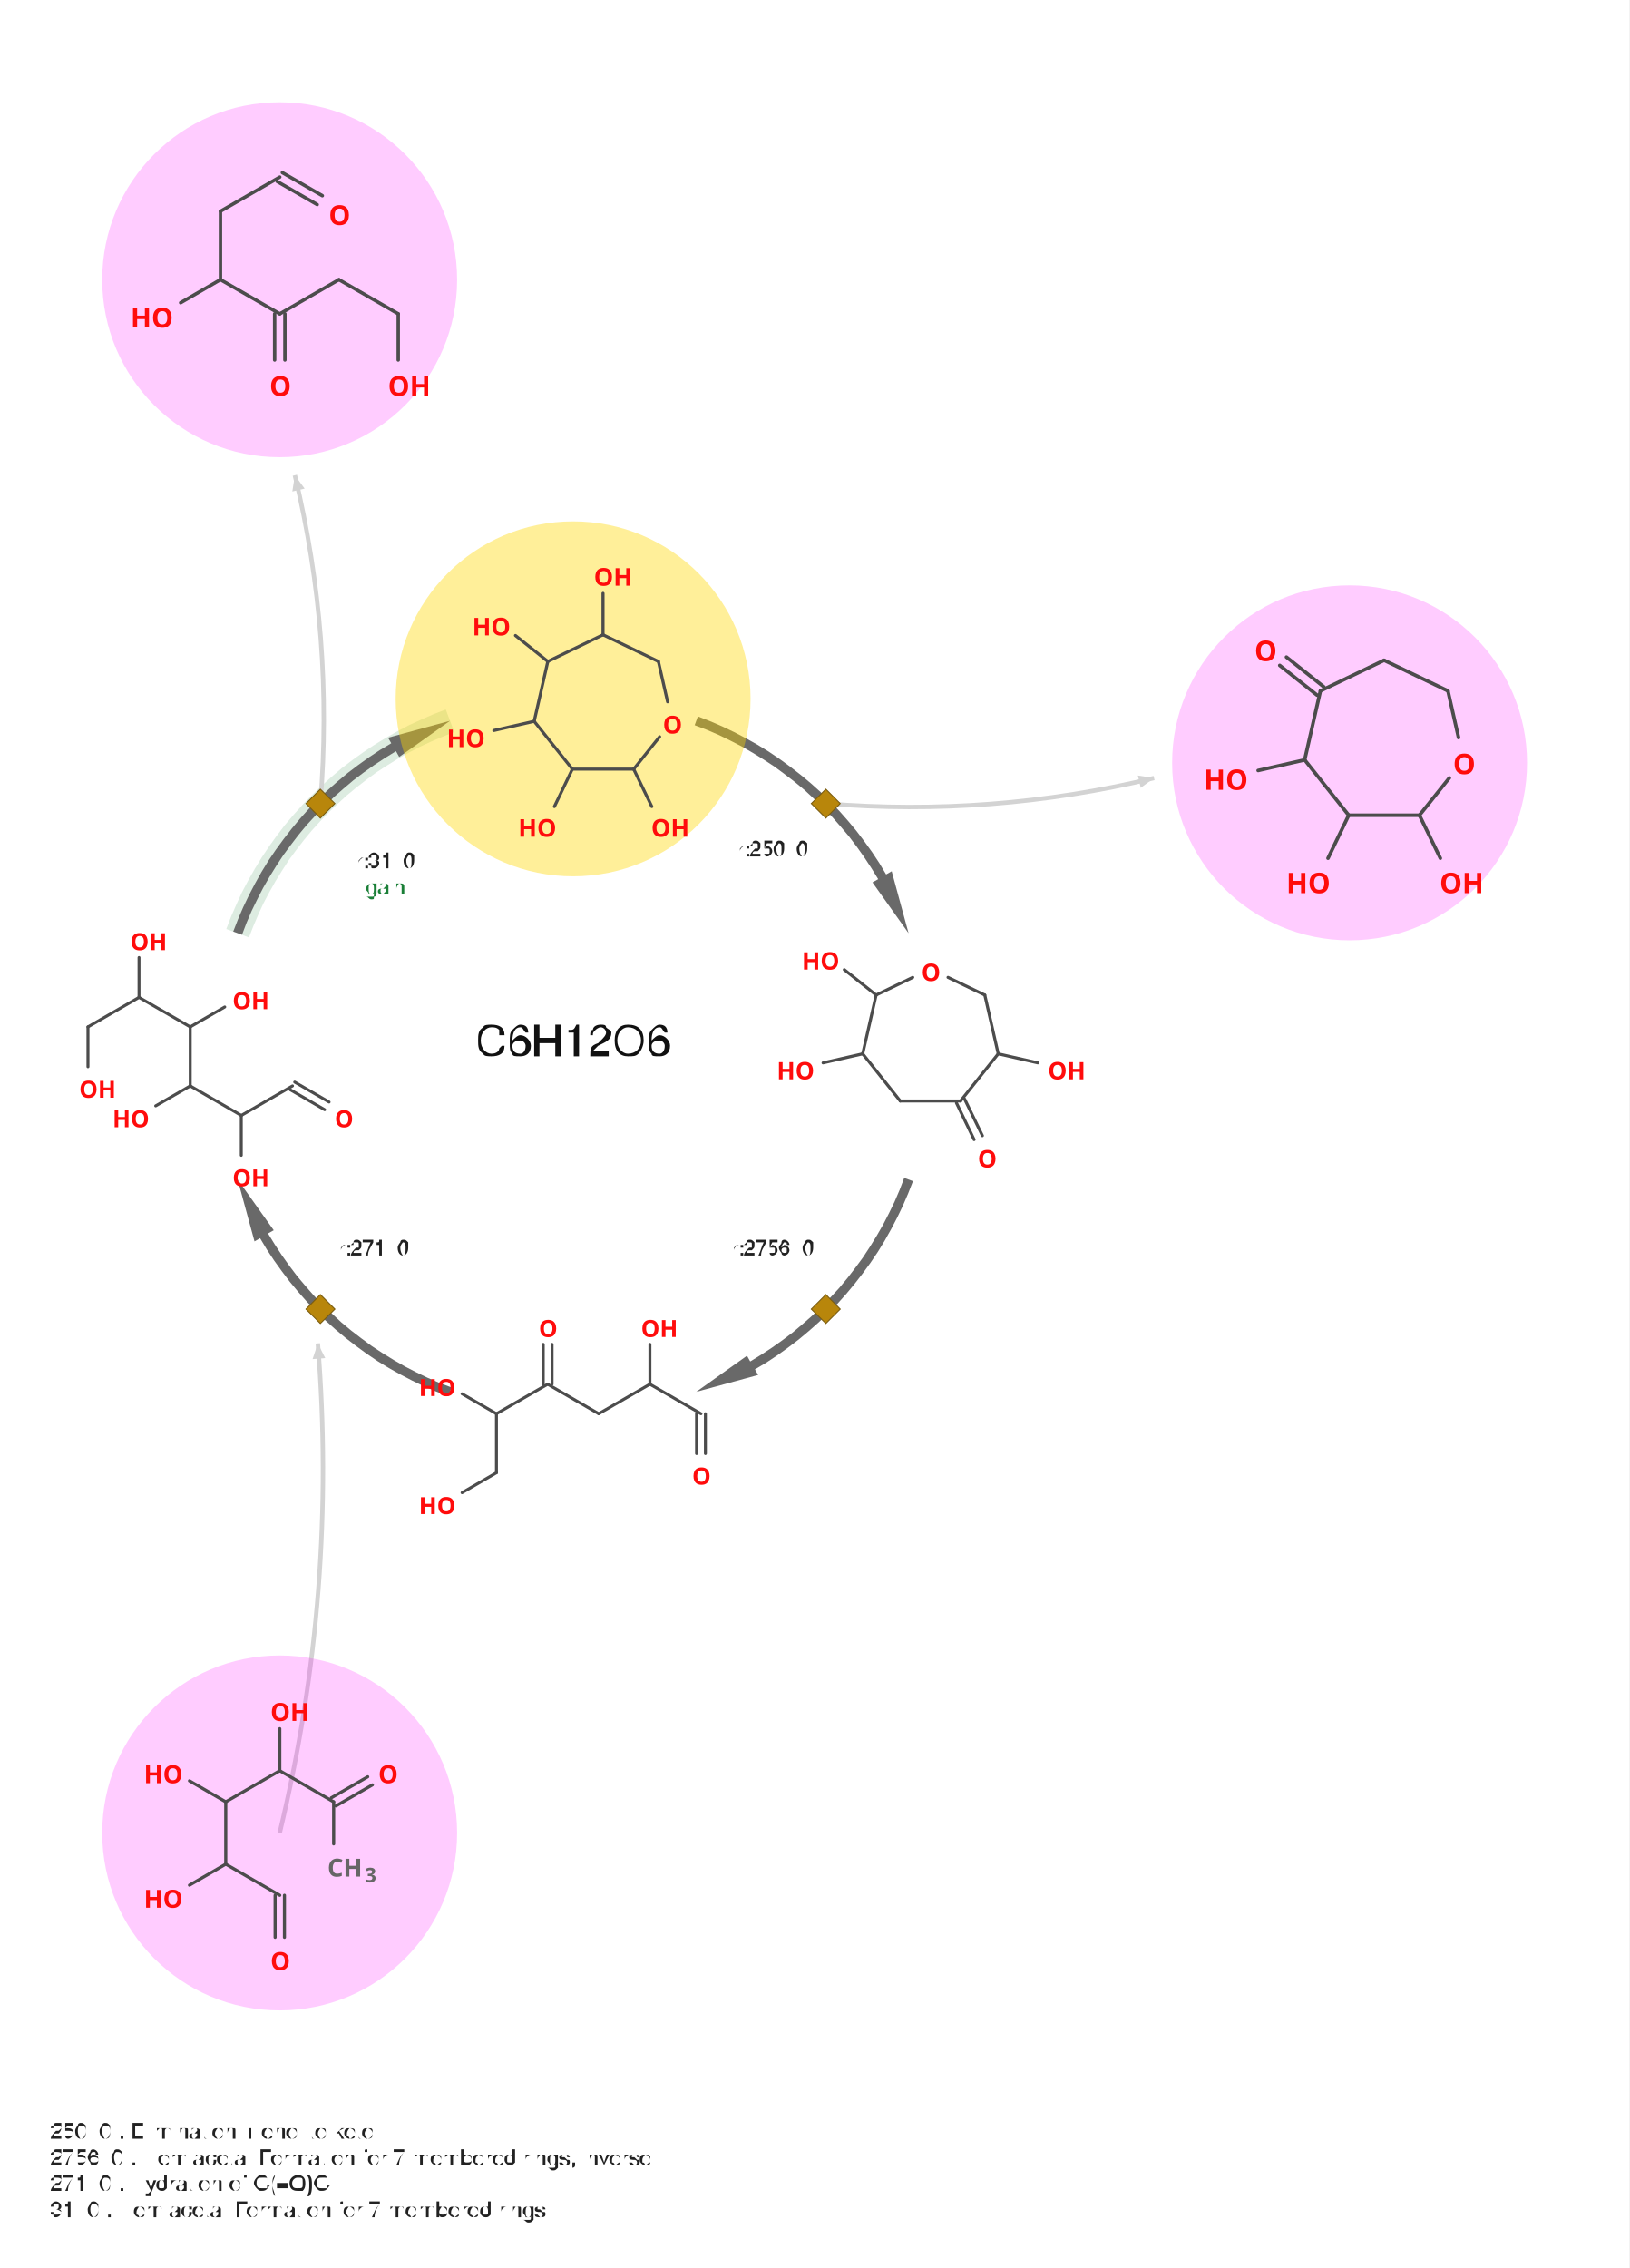
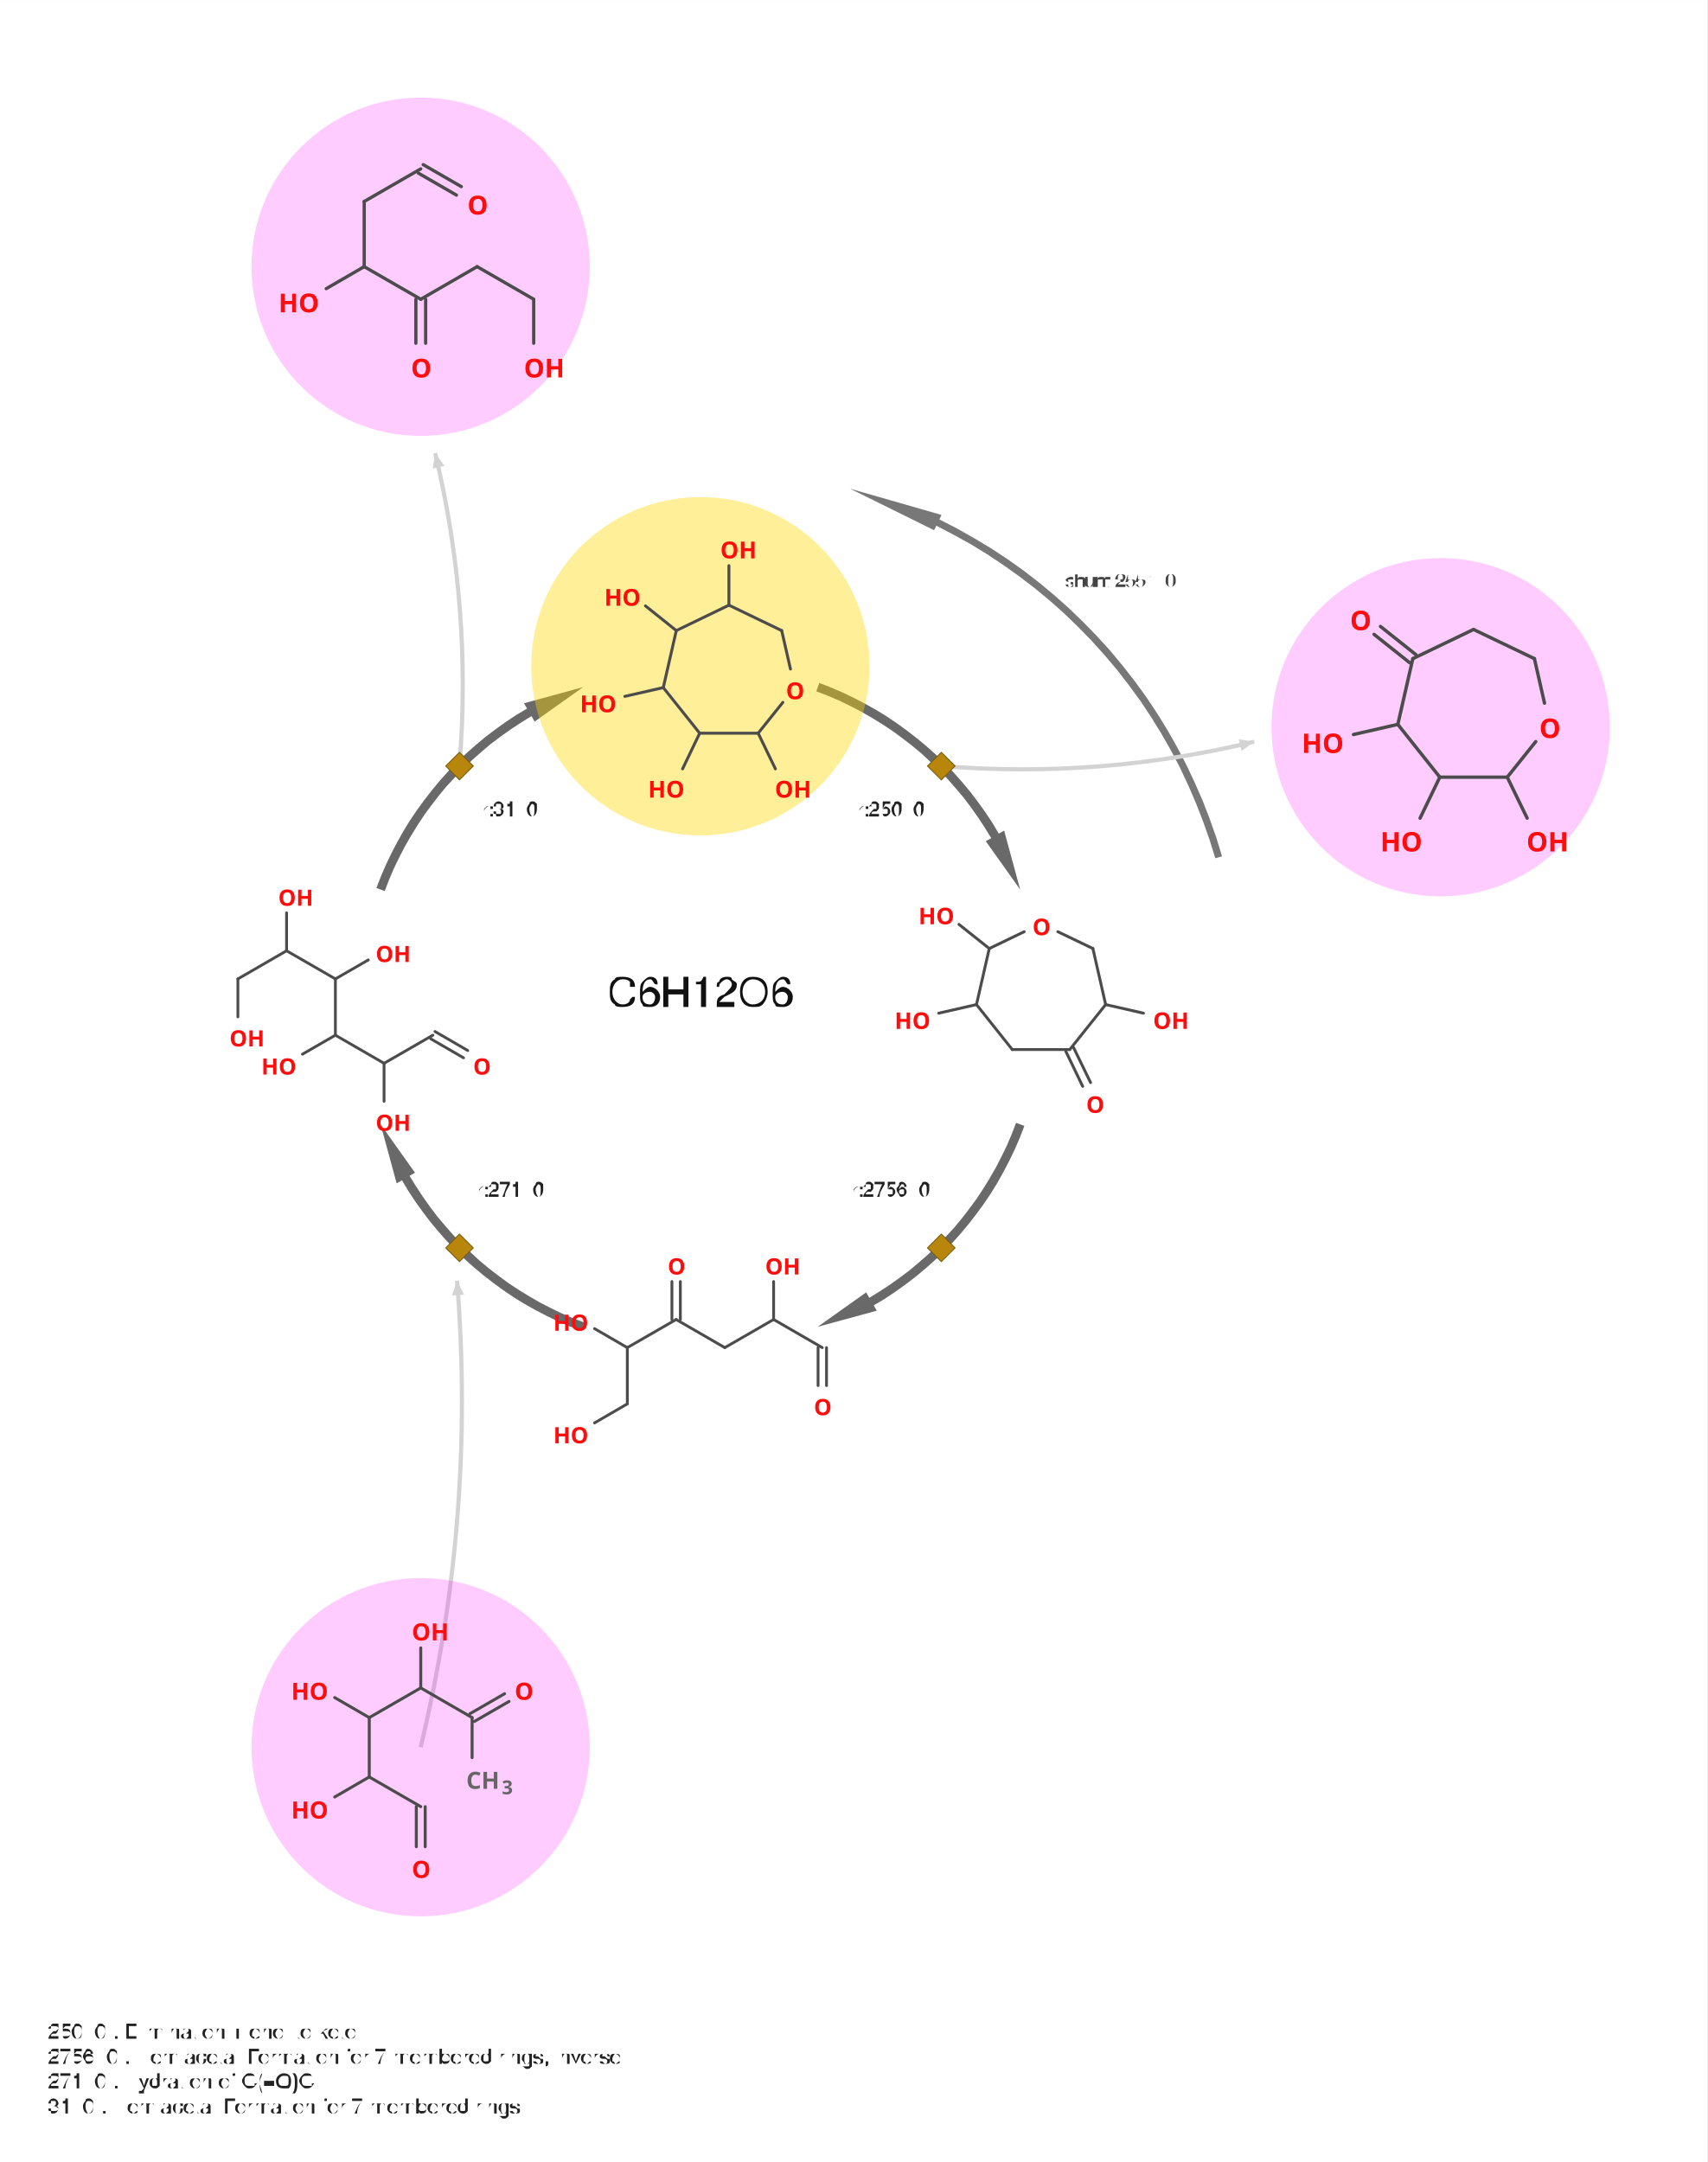
- <svg xmlns="http://www.w3.org/2000/svg" width="1100" height="1531" viewBox="0 0 1100.00 1531.04">
+ <svg xmlns="http://www.w3.org/2000/svg" width="1100" height="1393" viewBox="0 0 1100.00 1392.88">
  <rect width="100%" height="100%" fill="white" />
-   <g transform="scale(113.9915) translate(3.3943,6.2556)">
+   <g transform="scale(103.7053) translate(4.3514,6.2556)">
    <path d="M0.739,-2.013 L0.811,-1.985 L0.883,-1.954 L0.954,-1.92 L1.023,-1.884 L1.091,-1.846 L1.158,-1.805 L1.223,-1.761 L1.286,-1.715 L1.348,-1.667 L1.408,-1.617 L1.466,-1.565 L1.522,-1.51 L1.576,-1.454 L1.628,-1.395 L1.678,-1.335 L1.725,-1.273 L1.771,-1.209 L1.814,-1.144 L1.854,-1.077 L1.887,-1.096 L1.987,-0.729 L1.773,-1.03 L1.807,-1.049 L1.767,-1.114 L1.725,-1.178 L1.681,-1.24 L1.635,-1.301 L1.586,-1.359 L1.536,-1.416 L1.483,-1.471 L1.428,-1.524 L1.372,-1.576 L1.313,-1.625 L1.253,-1.671 L1.192,-1.716 L1.128,-1.758 L1.063,-1.798 L0.997,-1.836 L0.929,-1.871 L0.861,-1.904 L0.791,-1.934 L0.72,-1.961 Z" fill="#696969" opacity="1.0" stroke="none" stroke-width="0" />
    <path d="M2.013,0.739 L1.985,0.811 L1.954,0.883 L1.92,0.954 L1.884,1.023 L1.846,1.091 L1.805,1.158 L1.761,1.223 L1.715,1.286 L1.667,1.348 L1.617,1.408 L1.565,1.466 L1.51,1.522 L1.454,1.576 L1.395,1.628 L1.335,1.678 L1.273,1.725 L1.209,1.771 L1.144,1.814 L1.077,1.854 L1.096,1.887 L0.729,1.987 L1.03,1.773 L1.049,1.807 L1.114,1.767 L1.178,1.725 L1.24,1.681 L1.301,1.635 L1.359,1.586 L1.416,1.536 L1.471,1.483 L1.524,1.428 L1.576,1.372 L1.625,1.313 L1.671,1.253 L1.716,1.192 L1.758,1.128 L1.798,1.063 L1.836,0.997 L1.871,0.929 L1.904,0.861 L1.934,0.791 L1.961,0.72 Z" fill="#696969" opacity="1.0" stroke="none" stroke-width="0" />
    <path d="M-0.739,2.013 L-0.811,1.985 L-0.883,1.954 L-0.954,1.92 L-1.023,1.884 L-1.091,1.846 L-1.158,1.805 L-1.223,1.761 L-1.286,1.715 L-1.348,1.667 L-1.408,1.617 L-1.466,1.565 L-1.522,1.51 L-1.576,1.454 L-1.628,1.395 L-1.678,1.335 L-1.725,1.273 L-1.771,1.209 L-1.814,1.144 L-1.854,1.077 L-1.887,1.096 L-1.987,0.729 L-1.773,1.03 L-1.807,1.049 L-1.767,1.114 L-1.725,1.178 L-1.681,1.24 L-1.635,1.301 L-1.586,1.359 L-1.536,1.416 L-1.483,1.471 L-1.428,1.524 L-1.372,1.576 L-1.313,1.625 L-1.253,1.671 L-1.192,1.716 L-1.128,1.758 L-1.063,1.798 L-0.997,1.836 L-0.929,1.871 L-0.861,1.904 L-0.791,1.934 L-0.72,1.961 Z" fill="#696969" opacity="1.0" stroke="none" stroke-width="0" />
-     <path d="M-2.054,-0.754 L-2.026,-0.827 L-1.994,-0.9 L-1.961,-0.972 L-1.924,-1.042 L-1.885,-1.111 L-1.844,-1.178 L-1.8,-1.244 L-1.754,-1.308 L-1.706,-1.371 L-1.655,-1.431 L-1.602,-1.49 L-1.547,-1.547 L-1.49,-1.602 L-1.431,-1.655 L-1.371,-1.706 L-1.308,-1.754 L-1.244,-1.8 L-1.178,-1.844 L-1.111,-1.885 L-1.042,-1.924 L-0.972,-1.961 L-0.9,-1.994 L-0.827,-2.026 L-0.754,-2.054 L-0.704,-1.92 L-0.773,-1.893 L-0.841,-1.864 L-0.908,-1.833 L-0.974,-1.798 L-1.038,-1.762 L-1.101,-1.723 L-1.163,-1.683 L-1.223,-1.639 L-1.281,-1.594 L-1.338,-1.547 L-1.393,-1.497 L-1.446,-1.446 L-1.497,-1.393 L-1.547,-1.338 L-1.594,-1.281 L-1.639,-1.223 L-1.683,-1.163 L-1.723,-1.101 L-1.762,-1.038 L-1.798,-0.974 L-1.833,-0.908 L-1.864,-0.841 L-1.893,-0.773 L-1.92,-0.704 Z" fill="#1a7f37" opacity="0.15" />
    <path d="M-2.013,-0.739 L-1.985,-0.811 L-1.954,-0.883 L-1.92,-0.954 L-1.884,-1.023 L-1.846,-1.091 L-1.805,-1.158 L-1.761,-1.223 L-1.715,-1.286 L-1.667,-1.348 L-1.617,-1.408 L-1.565,-1.466 L-1.51,-1.522 L-1.454,-1.576 L-1.395,-1.628 L-1.335,-1.678 L-1.273,-1.725 L-1.209,-1.771 L-1.144,-1.814 L-1.077,-1.854 L-1.096,-1.887 L-0.729,-1.987 L-1.03,-1.773 L-1.049,-1.807 L-1.114,-1.767 L-1.178,-1.725 L-1.24,-1.681 L-1.301,-1.635 L-1.359,-1.586 L-1.416,-1.536 L-1.471,-1.483 L-1.524,-1.428 L-1.576,-1.372 L-1.625,-1.313 L-1.671,-1.253 L-1.716,-1.192 L-1.758,-1.128 L-1.798,-1.063 L-1.836,-0.997 L-1.871,-0.929 L-1.904,-0.861 L-1.934,-0.791 L-1.961,-0.72 Z" fill="#696969" opacity="1.0" stroke="none" stroke-width="0" />
+     <path d="M3.241,-0.936 L3.205,-1.053 L3.164,-1.169 L3.12,-1.283 L3.071,-1.395 L3.019,-1.505 L2.962,-1.614 L2.902,-1.72 L2.838,-1.824 L2.77,-1.926 L2.698,-2.025 L2.623,-2.121 L2.545,-2.215 L2.462,-2.306 L2.377,-2.393 L2.289,-2.478 L2.198,-2.559 L2.104,-2.637 L2.007,-2.712 L1.907,-2.783 L1.805,-2.85 L1.7,-2.913 L1.594,-2.973 L1.485,-3.029 L1.498,-3.057 L0.93,-3.22 L1.452,-2.962 L1.466,-2.99 L1.573,-2.934 L1.678,-2.876 L1.781,-2.813 L1.882,-2.746 L1.98,-2.676 L2.076,-2.603 L2.169,-2.526 L2.259,-2.446 L2.346,-2.362 L2.43,-2.276 L2.511,-2.186 L2.589,-2.094 L2.663,-1.998 L2.734,-1.901 L2.801,-1.8 L2.864,-1.698 L2.924,-1.593 L2.98,-1.486 L3.031,-1.377 L3.079,-1.266 L3.123,-1.153 L3.163,-1.04 L3.199,-0.924 Z" fill="#696969" opacity="0.9" />
+     <text x="2.61" y="-2.61" font-family="Helvetica, Arial, sans-serif" font-size="0.113" text-anchor="middle" fill="#444" font-weight="normal">shunt 2551_0</text>
    <path d="M1.497,-1.497 Q2.481,-1.417 3.441,-1.648" fill="none" stroke="#d3d3d3" stroke-width="0.026" />
    <path d="M3.441,-1.648 L3.362,-1.59 L3.345,-1.663 Z" fill="#d3d3d3" />
    <circle cx="4.599" cy="-1.738" r="1.051" fill="#ff00ff" fill-opacity="0.2" stroke="none" />
    <svg x="3.493" y="-2.844" width="2.213" height="2.213" viewBox="0 0 100 100" preserveAspectRatio="xMidYMid meet">
      <g transform="translate(0,0)">
        <svg width="100" height="100" x="0" y="0" viewBox="0 0 208.876 211.249" font-family="sans-serif" stroke="rgb(76,76,76)" stroke-width="2" stroke-linecap="round">
          <line x1="68.7" y1="45.8" x2="89.8" y2="62.6" opacity="1.0" stroke="rgb(76,76,76)" stroke-width="2.0" />
          <line x1="64.9" y1="50.5" x2="86.0" y2="67.3" opacity="1.0" stroke="rgb(76,76,76)" stroke-width="2.0" />
          <line x1="143.9" y1="135.2" x2="155.7" y2="159.5" opacity="1.0" stroke="rgb(76,76,76)" stroke-width="2.0" />
          <line x1="103.9" y1="135.2" x2="92.2" y2="159.5" opacity="1.0" stroke="rgb(76,76,76)" stroke-width="2.0" />
          <line x1="79.0" y1="103.9" x2="52.7" y2="109.9" opacity="1.0" stroke="rgb(76,76,76)" stroke-width="2.0" />
          <line x1="160.0" y1="64.9" x2="166.0" y2="91.3" opacity="1.0" stroke="rgb(76,76,76)" stroke-width="2.0" />
          <line x1="160.8" y1="114.1" x2="143.9" y2="135.2" opacity="1.0" stroke="rgb(76,76,76)" stroke-width="2.0" />
          <line x1="143.9" y1="135.2" x2="103.9" y2="135.2" opacity="1.0" stroke="rgb(76,76,76)" stroke-width="2.0" />
          <line x1="103.9" y1="135.2" x2="79.0" y2="103.9" opacity="1.0" stroke="rgb(76,76,76)" stroke-width="2.0" />
          <line x1="79.0" y1="103.9" x2="87.9" y2="64.9" opacity="1.0" stroke="rgb(76,76,76)" stroke-width="2.0" />
          <line x1="87.9" y1="64.9" x2="123.9" y2="47.6" opacity="1.0" stroke="rgb(76,76,76)" stroke-width="2.0" />
          <line x1="123.9" y1="47.6" x2="160.0" y2="64.9" opacity="1.0" stroke="rgb(76,76,76)" stroke-width="2.0" />
          <text x="50.625" y="48" fill="rgb(255,12,12)" stroke-width="0" font-weight="bold" font-size="16">O</text>
          <text x="162.876" y="111.937" fill="rgb(255,12,12)" stroke-width="0" font-weight="bold" font-size="16">O</text>
          <text x="155.292" y="179.249" fill="rgb(255,12,12)" stroke-width="0" font-weight="bold" font-size="16">OH</text>
          <text x="68.581" y="179.249" fill="rgb(255,12,12)" stroke-width="0" font-weight="bold" font-size="16">HO</text>
          <text x="22" y="120.838" fill="rgb(255,12,12)" stroke-width="0" font-weight="bold" font-size="16">HO</text>
        </svg>
      </g>
      <text font-size="18" fill="gray" font-family="sans-serif" x="10" y="20" />
    </svg>
    <path d="M-1.738,4.599 Q-1.393,3.168 -1.512,1.7" fill="none" stroke="#d3d3d3" stroke-width="0.026" />
    <path d="M-1.512,1.7 L-1.468,1.787 L-1.543,1.793 Z" fill="#d3d3d3" />
    <circle cx="-1.738" cy="4.599" r="1.051" fill="#ff00ff" fill-opacity="0.2" stroke="none" />
    <svg x="-2.844" y="3.493" width="2.213" height="2.213" viewBox="0 0 100 100" preserveAspectRatio="xMidYMid meet">
      <g transform="translate(0,0)">
        <svg width="100" height="100" x="0" y="0" viewBox="0 0 218.564 240" font-family="sans-serif" stroke="rgb(76,76,76)" stroke-width="2" stroke-linecap="round">
          <line x1="143.9" y1="127.0" x2="143.9" y2="100.0" opacity="1.0" stroke="rgb(76,76,76)" stroke-width="2.0" />
          <line x1="142.4" y1="97.4" x2="165.8" y2="83.9" opacity="1.0" stroke="rgb(76,76,76)" stroke-width="2.0" />
          <line x1="145.4" y1="102.6" x2="168.8" y2="89.1" opacity="1.0" stroke="rgb(76,76,76)" stroke-width="2.0" />
          <line x1="143.9" y1="100.0" x2="109.3" y2="80.0" opacity="1.0" stroke="rgb(76,76,76)" stroke-width="2.0" />
          <line x1="109.3" y1="80.0" x2="109.3" y2="53.0" opacity="1.0" stroke="rgb(76,76,76)" stroke-width="2.0" />
          <line x1="109.3" y1="80.0" x2="74.6" y2="100.0" opacity="1.0" stroke="rgb(76,76,76)" stroke-width="2.0" />
          <line x1="74.6" y1="100.0" x2="51.3" y2="86.5" opacity="1.0" stroke="rgb(76,76,76)" stroke-width="2.0" />
          <line x1="74.6" y1="100.0" x2="74.6" y2="140.0" opacity="1.0" stroke="rgb(76,76,76)" stroke-width="2.0" />
          <line x1="74.6" y1="140.0" x2="51.3" y2="153.5" opacity="1.0" stroke="rgb(76,76,76)" stroke-width="2.0" />
          <line x1="74.6" y1="140.0" x2="109.3" y2="160.0" opacity="1.0" stroke="rgb(76,76,76)" stroke-width="2.0" />
          <line x1="112.3" y1="160.0" x2="112.3" y2="187.0" opacity="1.0" stroke="rgb(76,76,76)" stroke-width="2.0" />
          <line x1="106.3" y1="160.0" x2="106.3" y2="187.0" opacity="1.0" stroke="rgb(76,76,76)" stroke-width="2.0" />
          <text x="139.923" y="148" fill="rgb(102,102,102)" stroke-width="0" font-weight="bold" font-size="16">CH</text>
          <text x="163.923" y="151.68" fill="rgb(102,102,102)" stroke-width="0" font-weight="bold" font-size="13">3</text>
          <text x="172.564" y="88" fill="rgb(255,12,12)" stroke-width="0" font-weight="bold" font-size="16">O</text>
          <text x="103.282" y="48" fill="rgb(255,12,12)" stroke-width="0" font-weight="bold" font-size="16">OH</text>
          <text x="22" y="88" fill="rgb(255,12,12)" stroke-width="0" font-weight="bold" font-size="16">HO</text>
          <text x="22" y="168" fill="rgb(255,12,12)" stroke-width="0" font-weight="bold" font-size="16">HO</text>
          <text x="103.282" y="208" fill="rgb(255,12,12)" stroke-width="0" font-weight="bold" font-size="16">O</text>
        </svg>
      </g>
      <text font-size="18" fill="gray" font-family="sans-serif" x="10" y="20" />
    </svg>
    <path d="M-1.497,-1.497 Q-1.417,-2.481 -1.648,-3.441" fill="none" stroke="#d3d3d3" stroke-width="0.026" />
    <path d="M-1.648,-3.441 L-1.59,-3.362 L-1.663,-3.345 Z" fill="#d3d3d3" />
    <circle cx="-1.738" cy="-4.599" r="1.051" fill="#ff00ff" fill-opacity="0.2" stroke="none" />
    <svg x="-2.844" y="-5.706" width="2.213" height="2.213" viewBox="0 0 100 100" preserveAspectRatio="xMidYMid meet">
      <g transform="translate(0,0)">
        <svg width="100" height="100" x="0" y="0" viewBox="0 0 218.564 200" font-family="sans-serif" stroke="rgb(76,76,76)" stroke-width="2" stroke-linecap="round">
          <line x1="131.2" y1="56.1" x2="107.8" y2="42.6" opacity="1.0" stroke="rgb(76,76,76)" stroke-width="2.0" />
          <line x1="134.2" y1="50.9" x2="110.8" y2="37.4" opacity="1.0" stroke="rgb(76,76,76)" stroke-width="2.0" />
          <line x1="109.3" y1="40.0" x2="74.6" y2="60.0" opacity="1.0" stroke="rgb(76,76,76)" stroke-width="2.0" />
          <line x1="74.6" y1="60.0" x2="74.6" y2="100.0" opacity="1.0" stroke="rgb(76,76,76)" stroke-width="2.0" />
          <line x1="74.6" y1="100.0" x2="51.3" y2="113.5" opacity="1.0" stroke="rgb(76,76,76)" stroke-width="2.0" />
          <line x1="74.6" y1="100.0" x2="109.3" y2="120.0" opacity="1.0" stroke="rgb(76,76,76)" stroke-width="2.0" />
          <line x1="112.3" y1="120.0" x2="112.3" y2="147.0" opacity="1.0" stroke="rgb(76,76,76)" stroke-width="2.0" />
          <line x1="106.3" y1="120.0" x2="106.3" y2="147.0" opacity="1.0" stroke="rgb(76,76,76)" stroke-width="2.0" />
          <line x1="109.3" y1="120.0" x2="143.9" y2="100.0" opacity="1.0" stroke="rgb(76,76,76)" stroke-width="2.0" />
          <line x1="143.9" y1="100.0" x2="178.6" y2="120.0" opacity="1.0" stroke="rgb(76,76,76)" stroke-width="2.0" />
          <line x1="178.6" y1="120.0" x2="178.6" y2="147.0" opacity="1.0" stroke="rgb(76,76,76)" stroke-width="2.0" />
          <text x="137.923" y="68" fill="rgb(255,12,12)" stroke-width="0" font-weight="bold" font-size="16">O</text>
          <text x="22" y="128" fill="rgb(255,12,12)" stroke-width="0" font-weight="bold" font-size="16">HO</text>
          <text x="103.282" y="168" fill="rgb(255,12,12)" stroke-width="0" font-weight="bold" font-size="16">O</text>
          <text x="172.564" y="168" fill="rgb(255,12,12)" stroke-width="0" font-weight="bold" font-size="16">OH</text>
        </svg>
      </g>
      <text font-size="18" fill="gray" font-family="sans-serif" x="10" y="20" />
    </svg>
    <circle cx="0" cy="-2.117" r="1.051" fill="#ffd700" fill-opacity="0.4" stroke="none" />
    <svg x="-1.106" y="-3.223" width="2.213" height="2.213" viewBox="0 0 100 100" preserveAspectRatio="xMidYMid meet">
      <g transform="translate(0,0)">
        <svg width="100" height="100" x="0" y="0" viewBox="0 0 208.876 243.664" font-family="sans-serif" stroke="rgb(76,76,76)" stroke-width="2" stroke-linecap="round">
          <line x1="123.9" y1="53.0" x2="123.9" y2="80.0" opacity="1.0" stroke="rgb(76,76,76)" stroke-width="2.0" />
          <line x1="143.9" y1="167.6" x2="155.7" y2="192.0" opacity="1.0" stroke="rgb(76,76,76)" stroke-width="2.0" />
          <line x1="103.9" y1="167.6" x2="92.2" y2="192.0" opacity="1.0" stroke="rgb(76,76,76)" stroke-width="2.0" />
          <line x1="79.0" y1="136.4" x2="52.7" y2="142.4" opacity="1.0" stroke="rgb(76,76,76)" stroke-width="2.0" />
          <line x1="87.9" y1="97.4" x2="66.8" y2="80.5" opacity="1.0" stroke="rgb(76,76,76)" stroke-width="2.0" />
          <line x1="160.8" y1="146.5" x2="143.9" y2="167.6" opacity="1.0" stroke="rgb(76,76,76)" stroke-width="2.0" />
          <line x1="143.9" y1="167.6" x2="103.9" y2="167.6" opacity="1.0" stroke="rgb(76,76,76)" stroke-width="2.0" />
          <line x1="103.9" y1="167.6" x2="79.0" y2="136.4" opacity="1.0" stroke="rgb(76,76,76)" stroke-width="2.0" />
          <line x1="79.0" y1="136.4" x2="87.9" y2="97.4" opacity="1.0" stroke="rgb(76,76,76)" stroke-width="2.0" />
          <line x1="87.9" y1="97.4" x2="123.9" y2="80.0" opacity="1.0" stroke="rgb(76,76,76)" stroke-width="2.0" />
          <line x1="123.9" y1="80.0" x2="160.0" y2="97.4" opacity="1.0" stroke="rgb(76,76,76)" stroke-width="2.0" />
          <line x1="160.0" y1="97.4" x2="166.0" y2="123.7" opacity="1.0" stroke="rgb(76,76,76)" stroke-width="2.0" />
          <text x="117.937" y="48" fill="rgb(255,12,12)" stroke-width="0" font-weight="bold" font-size="16">OH</text>
          <text x="162.876" y="144.352" fill="rgb(255,12,12)" stroke-width="0" font-weight="bold" font-size="16">O</text>
          <text x="155.292" y="211.664" fill="rgb(255,12,12)" stroke-width="0" font-weight="bold" font-size="16">OH</text>
          <text x="68.581" y="211.664" fill="rgb(255,12,12)" stroke-width="0" font-weight="bold" font-size="16">HO</text>
          <text x="22" y="153.253" fill="rgb(255,12,12)" stroke-width="0" font-weight="bold" font-size="16">HO</text>
          <text x="38.625" y="80.416" fill="rgb(255,12,12)" stroke-width="0" font-weight="bold" font-size="16">HO</text>
        </svg>
      </g>
      <text font-size="18" fill="gray" font-family="sans-serif" x="10" y="20" />
    </svg>
    <path d="M1.582,-1.497 L1.497,-1.582 L1.411,-1.497 L1.497,-1.411 Z" fill="#b8860b" stroke="#7a5c10" stroke-width="0.006" />
    <text x="1.182" y="-1.182" font-family="Helvetica, Arial, sans-serif" font-size="0.125" text-anchor="middle" fill="#222" font-weight="normal">r:250_0</text>
    <svg x="1.01" y="-1.106" width="2.213" height="2.213" viewBox="0 0 100 100" preserveAspectRatio="xMidYMid meet">
      <g transform="translate(0,0)">
        <svg width="100" height="100" x="0" y="0" viewBox="0 0 247.873 211.249" font-family="sans-serif" stroke="rgb(76,76,76)" stroke-width="2" stroke-linecap="round">
          <line x1="152.9" y1="160.8" x2="141.2" y2="136.5" opacity="1.0" stroke="rgb(76,76,76)" stroke-width="2.0" />
          <line x1="158.4" y1="158.2" x2="146.6" y2="133.9" opacity="1.0" stroke="rgb(76,76,76)" stroke-width="2.0" />
          <line x1="79.0" y1="103.9" x2="52.7" y2="109.9" opacity="1.0" stroke="rgb(76,76,76)" stroke-width="2.0" />
          <line x1="87.9" y1="64.9" x2="66.8" y2="48.1" opacity="1.0" stroke="rgb(76,76,76)" stroke-width="2.0" />
          <line x1="168.9" y1="103.9" x2="195.2" y2="109.9" opacity="1.0" stroke="rgb(76,76,76)" stroke-width="2.0" />
          <line x1="79.0" y1="103.9" x2="87.9" y2="64.9" opacity="1.0" stroke="rgb(76,76,76)" stroke-width="2.0" />
          <line x1="87.9" y1="64.9" x2="112.2" y2="53.2" opacity="1.0" stroke="rgb(76,76,76)" stroke-width="2.0" />
          <line x1="135.6" y1="53.2" x2="160.0" y2="64.9" opacity="1.0" stroke="rgb(76,76,76)" stroke-width="2.0" />
          <line x1="160.0" y1="64.9" x2="168.9" y2="103.9" opacity="1.0" stroke="rgb(76,76,76)" stroke-width="2.0" />
          <line x1="168.9" y1="103.9" x2="143.9" y2="135.2" opacity="1.0" stroke="rgb(76,76,76)" stroke-width="2.0" />
          <line x1="143.9" y1="135.2" x2="103.9" y2="135.2" opacity="1.0" stroke="rgb(76,76,76)" stroke-width="2.0" />
          <line x1="103.9" y1="135.2" x2="79.0" y2="103.9" opacity="1.0" stroke="rgb(76,76,76)" stroke-width="2.0" />
          <text x="155.292" y="179.249" fill="rgb(255,12,12)" stroke-width="0" font-weight="bold" font-size="16">O</text>
          <text x="22" y="120.838" fill="rgb(255,12,12)" stroke-width="0" font-weight="bold" font-size="16">HO</text>
          <text x="38.625" y="48" fill="rgb(255,12,12)" stroke-width="0" font-weight="bold" font-size="16">HO</text>
          <text x="117.937" y="55.584" fill="rgb(255,12,12)" stroke-width="0" font-weight="bold" font-size="16">O</text>
          <text x="201.873" y="120.838" fill="rgb(255,12,12)" stroke-width="0" font-weight="bold" font-size="16">OH</text>
        </svg>
      </g>
      <text font-size="18" fill="gray" font-family="sans-serif" x="10" y="20" />
    </svg>
    <path d="M1.497,1.582 L1.582,1.497 L1.497,1.411 L1.411,1.497 Z" fill="#b8860b" stroke="#7a5c10" stroke-width="0.006" />
    <text x="1.182" y="1.182" font-family="Helvetica, Arial, sans-serif" font-size="0.125" text-anchor="middle" fill="#222" font-weight="normal">r:2756_0</text>
    <svg x="-1.106" y="1.01" width="2.213" height="2.213" viewBox="0 0 100 100" preserveAspectRatio="xMidYMid meet">
      <g transform="translate(0,0)">
        <svg width="100" height="100" x="0" y="0" viewBox="0 0 253.205 200" font-family="sans-serif" stroke="rgb(76,76,76)" stroke-width="2" stroke-linecap="round">
          <line x1="210.2" y1="127.0" x2="210.2" y2="100.0" opacity="1.0" stroke="rgb(76,76,76)" stroke-width="2.0" />
          <line x1="216.2" y1="127.0" x2="216.2" y2="100.0" opacity="1.0" stroke="rgb(76,76,76)" stroke-width="2.0" />
          <line x1="213.2" y1="100.0" x2="178.6" y2="80.0" opacity="1.0" stroke="rgb(76,76,76)" stroke-width="2.0" />
          <line x1="178.6" y1="80.0" x2="178.6" y2="53.0" opacity="1.0" stroke="rgb(76,76,76)" stroke-width="2.0" />
          <line x1="178.6" y1="80.0" x2="143.9" y2="100.0" opacity="1.0" stroke="rgb(76,76,76)" stroke-width="2.0" />
          <line x1="143.9" y1="100.0" x2="109.3" y2="80.0" opacity="1.0" stroke="rgb(76,76,76)" stroke-width="2.0" />
          <line x1="106.3" y1="80.0" x2="106.3" y2="53.0" opacity="1.0" stroke="rgb(76,76,76)" stroke-width="2.0" />
          <line x1="112.3" y1="80.0" x2="112.3" y2="53.0" opacity="1.0" stroke="rgb(76,76,76)" stroke-width="2.0" />
          <line x1="109.3" y1="80.0" x2="74.6" y2="100.0" opacity="1.0" stroke="rgb(76,76,76)" stroke-width="2.0" />
          <line x1="74.6" y1="100.0" x2="51.3" y2="86.5" opacity="1.0" stroke="rgb(76,76,76)" stroke-width="2.0" />
          <line x1="74.6" y1="100.0" x2="74.6" y2="140.0" opacity="1.0" stroke="rgb(76,76,76)" stroke-width="2.0" />
          <line x1="74.6" y1="140.0" x2="51.3" y2="153.5" opacity="1.0" stroke="rgb(76,76,76)" stroke-width="2.0" />
          <text x="207.205" y="148" fill="rgb(255,12,12)" stroke-width="0" font-weight="bold" font-size="16">O</text>
          <text x="172.564" y="48" fill="rgb(255,12,12)" stroke-width="0" font-weight="bold" font-size="16">OH</text>
          <text x="103.282" y="48" fill="rgb(255,12,12)" stroke-width="0" font-weight="bold" font-size="16">O</text>
          <text x="22" y="88" fill="rgb(255,12,12)" stroke-width="0" font-weight="bold" font-size="16">HO</text>
          <text x="22" y="168" fill="rgb(255,12,12)" stroke-width="0" font-weight="bold" font-size="16">HO</text>
        </svg>
      </g>
      <text font-size="18" fill="gray" font-family="sans-serif" x="10" y="20" />
    </svg>
    <path d="M-1.582,1.497 L-1.497,1.582 L-1.411,1.497 L-1.497,1.411 Z" fill="#b8860b" stroke="#7a5c10" stroke-width="0.006" />
    <text x="-1.182" y="1.182" font-family="Helvetica, Arial, sans-serif" font-size="0.125" text-anchor="middle" fill="#222" font-weight="normal">r:271_0</text>
    <svg x="-3.223" y="-1.106" width="2.213" height="2.213" viewBox="0 0 100 100" preserveAspectRatio="xMidYMid meet">
      <g transform="translate(0,0)">
        <svg width="100" height="100" x="0" y="0" viewBox="0 0 253.205 240" font-family="sans-serif" stroke="rgb(76,76,76)" stroke-width="2" stroke-linecap="round">
          <line x1="200.4" y1="156.1" x2="177.1" y2="142.6" opacity="1.0" stroke="rgb(76,76,76)" stroke-width="2.0" />
          <line x1="203.4" y1="150.9" x2="180.1" y2="137.4" opacity="1.0" stroke="rgb(76,76,76)" stroke-width="2.0" />
          <line x1="178.6" y1="140.0" x2="143.9" y2="160.0" opacity="1.0" stroke="rgb(76,76,76)" stroke-width="2.0" />
          <line x1="143.9" y1="160.0" x2="143.9" y2="187.0" opacity="1.0" stroke="rgb(76,76,76)" stroke-width="2.0" />
          <line x1="143.9" y1="160.0" x2="109.3" y2="140.0" opacity="1.0" stroke="rgb(76,76,76)" stroke-width="2.0" />
          <line x1="109.3" y1="140.0" x2="85.9" y2="153.5" opacity="1.0" stroke="rgb(76,76,76)" stroke-width="2.0" />
          <line x1="109.3" y1="140.0" x2="109.3" y2="100.0" opacity="1.0" stroke="rgb(76,76,76)" stroke-width="2.0" />
          <line x1="109.3" y1="100.0" x2="132.7" y2="86.5" opacity="1.0" stroke="rgb(76,76,76)" stroke-width="2.0" />
          <line x1="109.3" y1="100.0" x2="74.6" y2="80.0" opacity="1.0" stroke="rgb(76,76,76)" stroke-width="2.0" />
          <line x1="74.6" y1="80.0" x2="74.6" y2="53.0" opacity="1.0" stroke="rgb(76,76,76)" stroke-width="2.0" />
          <line x1="74.6" y1="80.0" x2="40.0" y2="100.0" opacity="1.0" stroke="rgb(76,76,76)" stroke-width="2.0" />
          <line x1="40.0" y1="100.0" x2="40.0" y2="127.0" opacity="1.0" stroke="rgb(76,76,76)" stroke-width="2.0" />
          <text x="207.205" y="168" fill="rgb(255,12,12)" stroke-width="0" font-weight="bold" font-size="16">O</text>
          <text x="137.923" y="208" fill="rgb(255,12,12)" stroke-width="0" font-weight="bold" font-size="16">OH</text>
          <text x="56.641" y="168" fill="rgb(255,12,12)" stroke-width="0" font-weight="bold" font-size="16">HO</text>
          <text x="137.923" y="88" fill="rgb(255,12,12)" stroke-width="0" font-weight="bold" font-size="16">OH</text>
          <text x="68.641" y="48" fill="rgb(255,12,12)" stroke-width="0" font-weight="bold" font-size="16">OH</text>
          <text x="34" y="148" fill="rgb(255,12,12)" stroke-width="0" font-weight="bold" font-size="16">OH</text>
        </svg>
      </g>
      <text font-size="18" fill="gray" font-family="sans-serif" x="10" y="20" />
    </svg>
    <path d="M-1.497,-1.582 L-1.582,-1.497 L-1.497,-1.411 L-1.411,-1.497 Z" fill="#b8860b" stroke="#7a5c10" stroke-width="0.006" />
-     <text x="-1.111" y="-1.111" font-family="Helvetica, Arial, sans-serif" font-size="0.125" text-anchor="middle" fill="#222" font-weight="normal">r:31_0</text>
-     <text x="-1.111" y="-0.961" font-family="Helvetica, Arial, sans-serif" font-size="0.125" text-anchor="middle" fill="#1a7f37" font-weight="normal">gain</text>
+     <text x="-1.182" y="-1.182" font-family="Helvetica, Arial, sans-serif" font-size="0.125" text-anchor="middle" fill="#222" font-weight="normal">r:31_0</text>
    <text x="0" y="-0" font-family="Helvetica, Arial, sans-serif" font-size="0.26" text-anchor="middle" fill="#111" font-weight="normal">C6H12O6</text>
-     <text x="-3.094" y="6.411" font-family="Helvetica, Arial, sans-serif" font-size="0.13" text-anchor="start" fill="#222" font-weight="normal">250_0  :  Elimination + enol to keto</text>
-     <text x="-3.094" y="6.566" font-family="Helvetica, Arial, sans-serif" font-size="0.13" text-anchor="start" fill="#222" font-weight="normal">2756_0  :  Hemiacetal Formation for 7 membered rings, inverse</text>
-     <text x="-3.094" y="6.721" font-family="Helvetica, Arial, sans-serif" font-size="0.13" text-anchor="start" fill="#222" font-weight="normal">271_0  :  Hydration of C(=O)C</text>
-     <text x="-3.094" y="6.876" font-family="Helvetica, Arial, sans-serif" font-size="0.13" text-anchor="start" fill="#222" font-weight="normal">31_0  :  Hemiacetal Formation for 7 membered rings</text>
+     <text x="-4.051" y="6.411" font-family="Helvetica, Arial, sans-serif" font-size="0.13" text-anchor="start" fill="#222" font-weight="normal">250_0  :  Elimination + enol to keto</text>
+     <text x="-4.051" y="6.566" font-family="Helvetica, Arial, sans-serif" font-size="0.13" text-anchor="start" fill="#222" font-weight="normal">2756_0  :  Hemiacetal Formation for 7 membered rings, inverse</text>
+     <text x="-4.051" y="6.721" font-family="Helvetica, Arial, sans-serif" font-size="0.13" text-anchor="start" fill="#222" font-weight="normal">271_0  :  Hydration of C(=O)C</text>
+     <text x="-4.051" y="6.876" font-family="Helvetica, Arial, sans-serif" font-size="0.13" text-anchor="start" fill="#222" font-weight="normal">31_0  :  Hemiacetal Formation for 7 membered rings</text>
  </g>
</svg>
